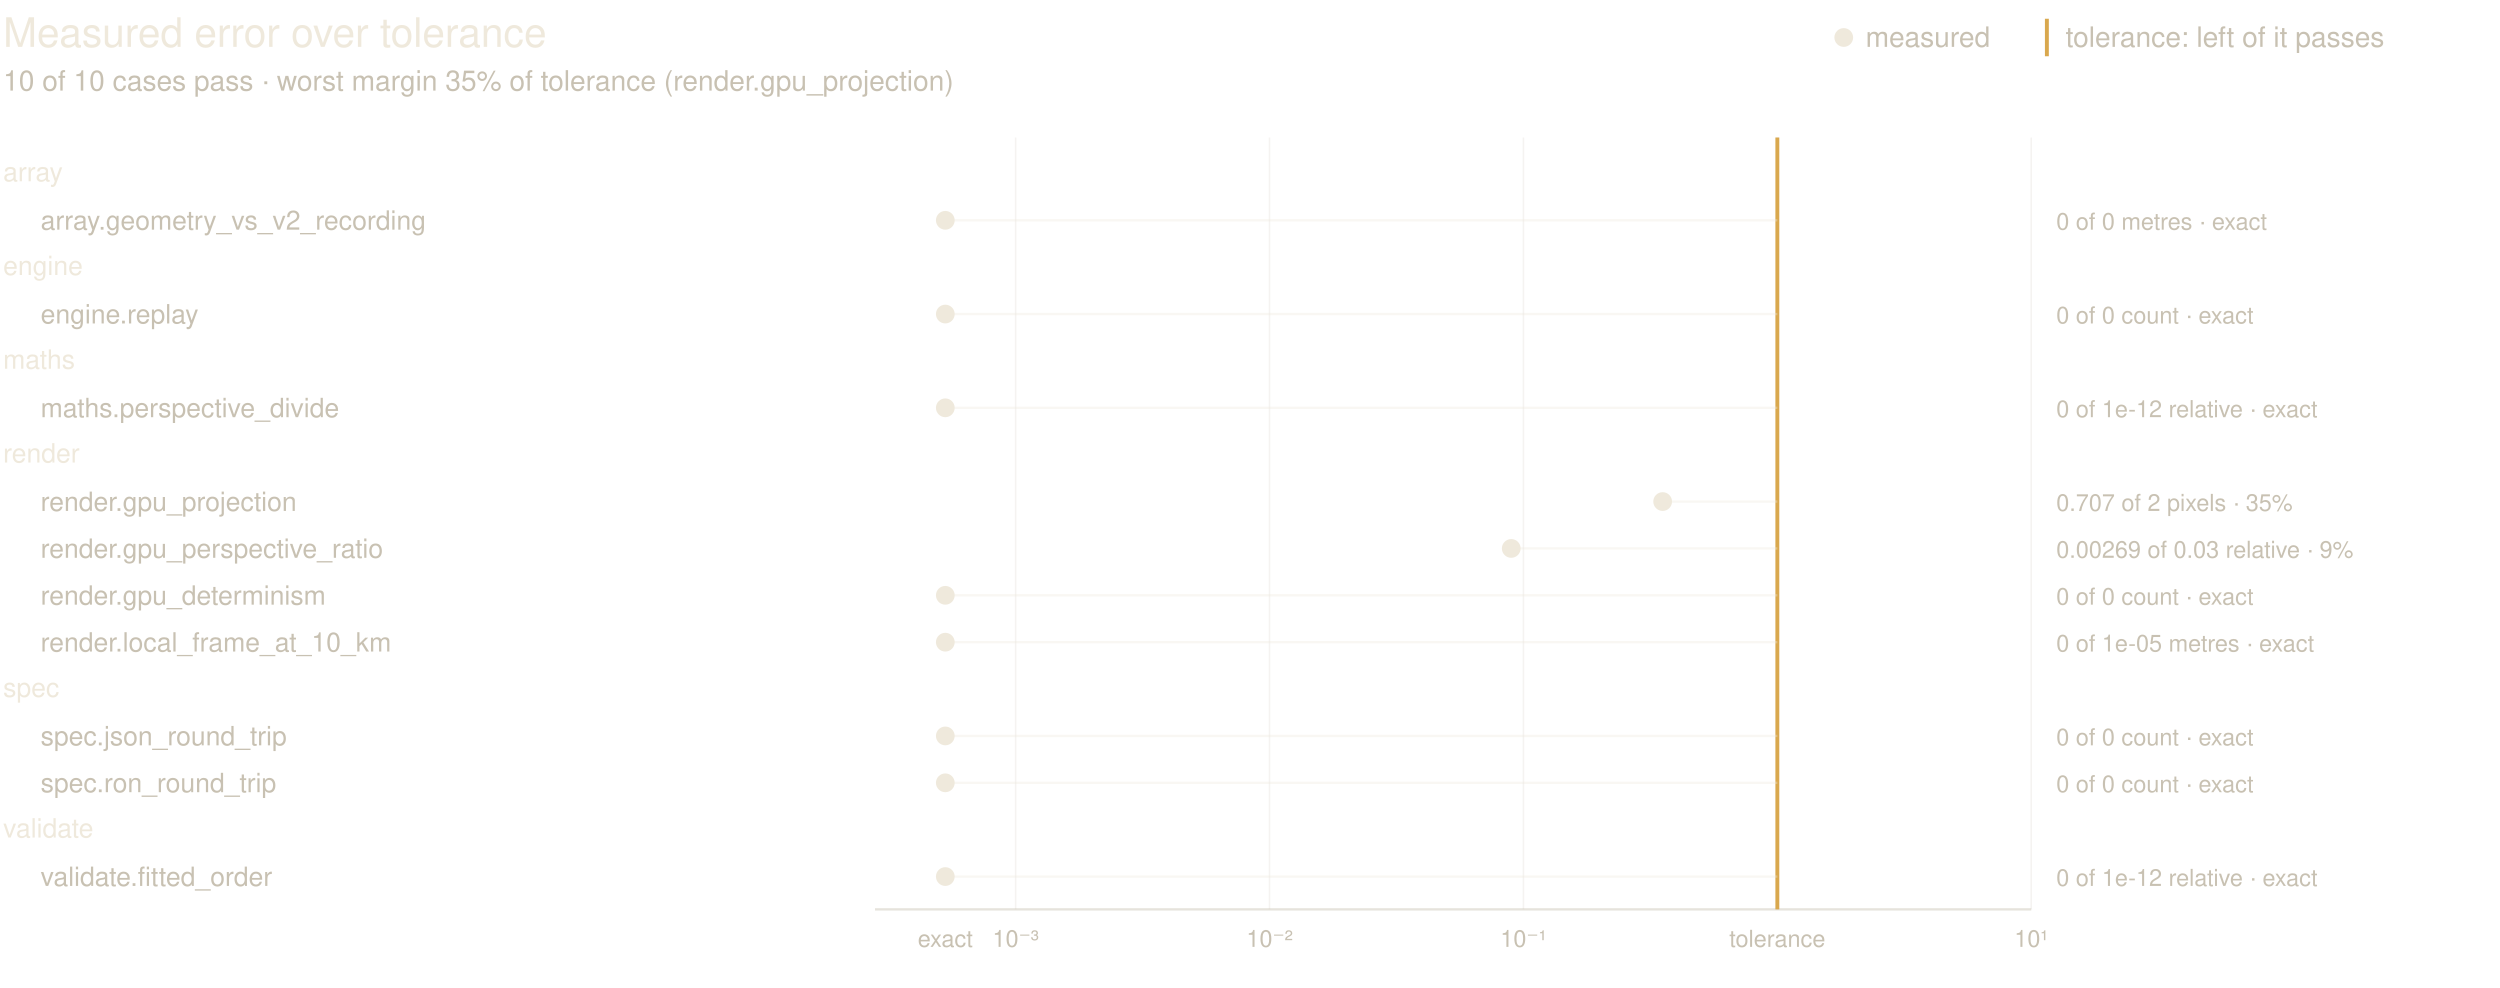
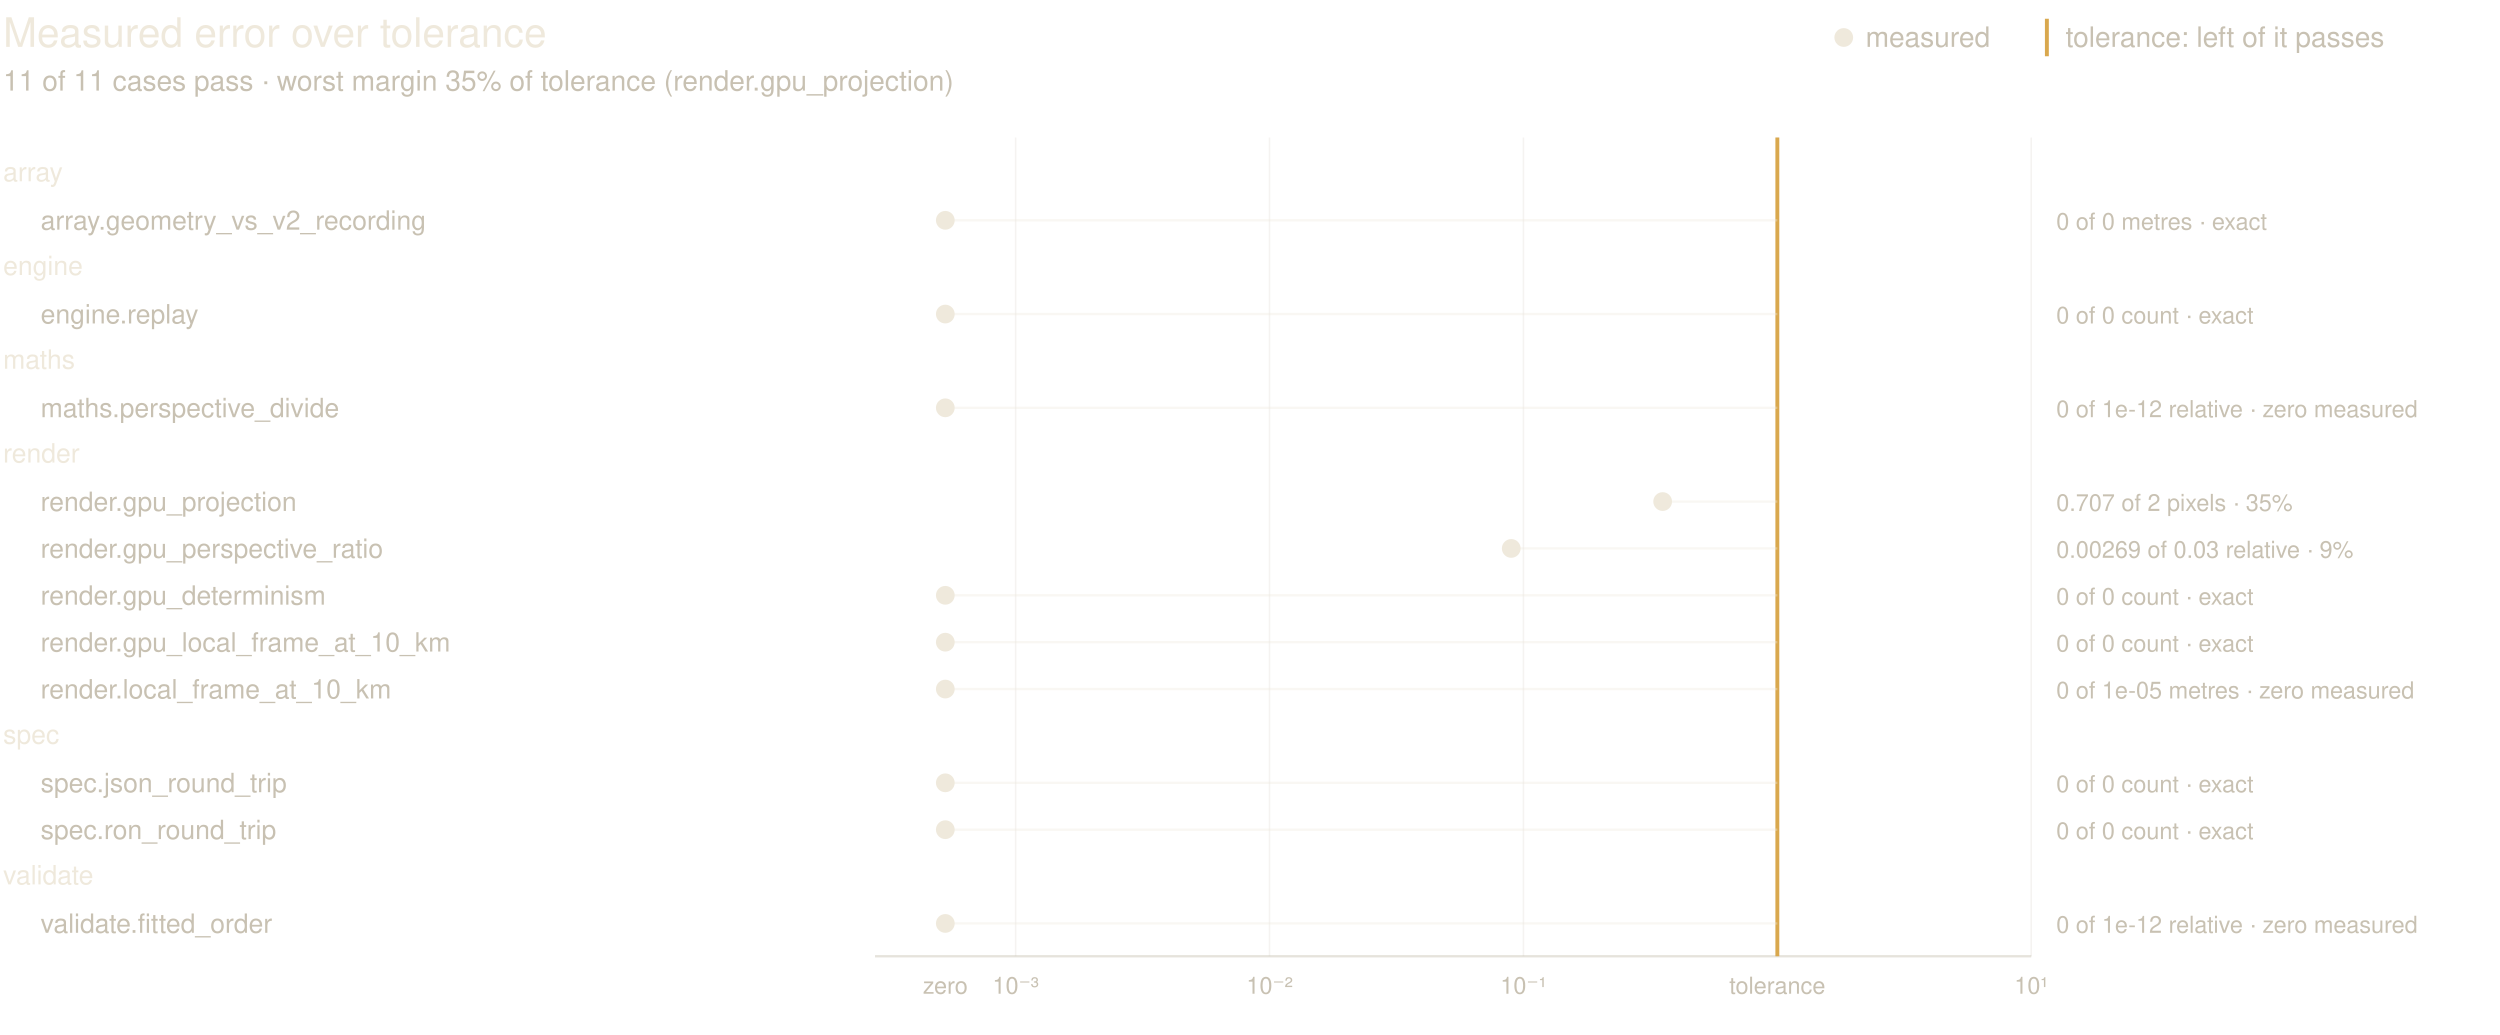
- <svg xmlns="http://www.w3.org/2000/svg" viewBox="0 0 1600 632" width="1600" height="632" role="img" aria-label="Each validation case's measured error as a fraction of its tolerance, on a log scale">
+ <svg xmlns="http://www.w3.org/2000/svg" viewBox="0 0 1600 662" width="1600" height="662" role="img" aria-label="Each validation case's measured error as a fraction of its tolerance, on a log scale">
  <style>.t{fill:#efe9dc;font-family:'Helvetica Neue',Helvetica,Arial,'Liberation Sans',Arimo,'Nimbus Sans','DejaVu Sans',sans-serif}.m{fill:#c8c1b2}.w{fill:#c8c1b2}.axis{stroke:#c8c1b2;stroke-opacity:0.45;stroke-width:1.5;fill:none}.grid{stroke:#c8c1b2;stroke-opacity:0.18;stroke-width:1}.dot{fill:#efe9dc}.ring{fill:none;stroke:#efe9dc;stroke-width:2}.line{stroke:#efe9dc;stroke-width:2;fill:none;stroke-linejoin:round}.thin{stroke:#efe9dc;stroke-opacity:0.35;stroke-width:1.5;fill:none}.tol{stroke:#d9a84e;stroke-width:2.5;fill:none}.tolfill{fill:#d9a84e}.dash{stroke:#d9a84e;stroke-width:2;stroke-dasharray:6 5;fill:none}</style>
  <text class="t" x="2.0" y="30.0" font-size="26" font-weight="500" text-anchor="start">Measured error over tolerance</text>
-   <text class="t m" x="2.0" y="58.0" font-size="18" font-weight="400" text-anchor="start">10 of 10 cases pass · worst margin 35% of tolerance (render.gpu_projection)</text>
+   <text class="t m" x="2.0" y="58.0" font-size="18" font-weight="400" text-anchor="start">11 of 11 cases pass · worst margin 35% of tolerance (render.gpu_projection)</text>
  <circle class="dot" cx="1180" cy="24" r="6" />
  <text class="t m" x="1194.0" y="30.0" font-size="18" font-weight="400" text-anchor="start">measured</text>
  <line class="tol" x1="1310" y1="12" x2="1310" y2="36" />
  <text class="t m" x="1322.0" y="30.0" font-size="18" font-weight="400" text-anchor="start">tolerance: left of it passes</text>
-   <line class="grid" x1="650.0" y1="88" x2="650.0" y2="582" />
-   <text class="t w" x="650.0" y="606.0" font-size="15" font-weight="400" text-anchor="middle">10⁻³</text>
-   <line class="grid" x1="812.5" y1="88" x2="812.5" y2="582" />
-   <text class="t w" x="812.5" y="606.0" font-size="15" font-weight="400" text-anchor="middle">10⁻²</text>
-   <line class="grid" x1="975.0" y1="88" x2="975.0" y2="582" />
-   <text class="t w" x="975.0" y="606.0" font-size="15" font-weight="400" text-anchor="middle">10⁻¹</text>
-   <line class="grid" x1="1137.5" y1="88" x2="1137.5" y2="582" />
-   <text class="t w" x="1137.5" y="606.0" font-size="15" font-weight="400" text-anchor="middle">tolerance</text>
-   <line class="grid" x1="1300.0" y1="88" x2="1300.0" y2="582" />
-   <text class="t w" x="1300.0" y="606.0" font-size="15" font-weight="400" text-anchor="middle">10¹</text>
-   <text class="t w" x="605.0" y="606.0" font-size="15" font-weight="400" text-anchor="middle">exact</text>
-   <line class="axis" x1="560" y1="582" x2="1300" y2="582" />
-   <line class="tol" x1="1137.5" y1="88" x2="1137.5" y2="582" />
+   <line class="grid" x1="650.0" y1="88" x2="650.0" y2="612" />
+   <text class="t w" x="650.0" y="636.0" font-size="15" font-weight="400" text-anchor="middle">10⁻³</text>
+   <line class="grid" x1="812.5" y1="88" x2="812.5" y2="612" />
+   <text class="t w" x="812.5" y="636.0" font-size="15" font-weight="400" text-anchor="middle">10⁻²</text>
+   <line class="grid" x1="975.0" y1="88" x2="975.0" y2="612" />
+   <text class="t w" x="975.0" y="636.0" font-size="15" font-weight="400" text-anchor="middle">10⁻¹</text>
+   <line class="grid" x1="1137.5" y1="88" x2="1137.5" y2="612" />
+   <text class="t w" x="1137.5" y="636.0" font-size="15" font-weight="400" text-anchor="middle">tolerance</text>
+   <line class="grid" x1="1300.0" y1="88" x2="1300.0" y2="612" />
+   <text class="t w" x="1300.0" y="636.0" font-size="15" font-weight="400" text-anchor="middle">10¹</text>
+   <text class="t w" x="605.0" y="636.0" font-size="15" font-weight="400" text-anchor="middle">zero</text>
+   <line class="axis" x1="560" y1="612" x2="1300" y2="612" />
+   <line class="tol" x1="1137.5" y1="88" x2="1137.5" y2="612" />
  <text class="t" x="2.0" y="116.0" font-size="17" font-weight="500" text-anchor="start">array</text>
  <text class="t m" x="26.0" y="147.0" font-size="17" font-weight="400" text-anchor="start">array.geometry_vs_v2_recording</text>
  <line class="thin" x1="605.0" y1="141.0" x2="1137.5" y2="141.0" />
  <circle class="dot" cx="605.0" cy="141.0" r="6" />
  <text class="t m" x="1316.0" y="147.0" font-size="15" font-weight="400" text-anchor="start">0 of 0 metres · exact</text>
  <text class="t" x="2.0" y="176.0" font-size="17" font-weight="500" text-anchor="start">engine</text>
  <text class="t m" x="26.0" y="207.0" font-size="17" font-weight="400" text-anchor="start">engine.replay</text>
  <line class="thin" x1="605.0" y1="201.0" x2="1137.5" y2="201.0" />
  <circle class="dot" cx="605.0" cy="201.0" r="6" />
  <text class="t m" x="1316.0" y="207.0" font-size="15" font-weight="400" text-anchor="start">0 of 0 count · exact</text>
  <text class="t" x="2.0" y="236.0" font-size="17" font-weight="500" text-anchor="start">maths</text>
  <text class="t m" x="26.0" y="267.0" font-size="17" font-weight="400" text-anchor="start">maths.perspective_divide</text>
  <line class="thin" x1="605.0" y1="261.0" x2="1137.5" y2="261.0" />
  <circle class="dot" cx="605.0" cy="261.0" r="6" />
-   <text class="t m" x="1316.0" y="267.0" font-size="15" font-weight="400" text-anchor="start">0 of 1e-12 relative · exact</text>
+   <text class="t m" x="1316.0" y="267.0" font-size="15" font-weight="400" text-anchor="start">0 of 1e-12 relative · zero measured</text>
  <text class="t" x="2.0" y="296.0" font-size="17" font-weight="500" text-anchor="start">render</text>
  <text class="t m" x="26.0" y="327.0" font-size="17" font-weight="400" text-anchor="start">render.gpu_projection</text>
  <line class="thin" x1="1064.1" y1="321.0" x2="1137.5" y2="321.0" />
  <circle class="dot" cx="1064.1" cy="321.0" r="6" />
  <text class="t m" x="1316.0" y="327.0" font-size="15" font-weight="400" text-anchor="start">0.707 of 2 pixels · 35%</text>
  <text class="t m" x="26.0" y="357.0" font-size="17" font-weight="400" text-anchor="start">render.gpu_perspective_ratio</text>
  <line class="thin" x1="967.2" y1="351.0" x2="1137.5" y2="351.0" />
  <circle class="dot" cx="967.2" cy="351.0" r="6" />
  <text class="t m" x="1316.0" y="357.0" font-size="15" font-weight="400" text-anchor="start">0.00269 of 0.03 relative · 9%</text>
  <text class="t m" x="26.0" y="387.0" font-size="17" font-weight="400" text-anchor="start">render.gpu_determinism</text>
  <line class="thin" x1="605.0" y1="381.0" x2="1137.5" y2="381.0" />
  <circle class="dot" cx="605.0" cy="381.0" r="6" />
  <text class="t m" x="1316.0" y="387.0" font-size="15" font-weight="400" text-anchor="start">0 of 0 count · exact</text>
-   <text class="t m" x="26.0" y="417.0" font-size="17" font-weight="400" text-anchor="start">render.local_frame_at_10_km</text>
+   <text class="t m" x="26.0" y="417.0" font-size="17" font-weight="400" text-anchor="start">render.gpu_local_frame_at_10_km</text>
  <line class="thin" x1="605.0" y1="411.0" x2="1137.5" y2="411.0" />
  <circle class="dot" cx="605.0" cy="411.0" r="6" />
-   <text class="t m" x="1316.0" y="417.0" font-size="15" font-weight="400" text-anchor="start">0 of 1e-05 metres · exact</text>
-   <text class="t" x="2.0" y="446.0" font-size="17" font-weight="500" text-anchor="start">spec</text>
-   <text class="t m" x="26.0" y="477.0" font-size="17" font-weight="400" text-anchor="start">spec.json_round_trip</text>
-   <line class="thin" x1="605.0" y1="471.0" x2="1137.5" y2="471.0" />
-   <circle class="dot" cx="605.0" cy="471.0" r="6" />
-   <text class="t m" x="1316.0" y="477.0" font-size="15" font-weight="400" text-anchor="start">0 of 0 count · exact</text>
-   <text class="t m" x="26.0" y="507.0" font-size="17" font-weight="400" text-anchor="start">spec.ron_round_trip</text>
+   <text class="t m" x="1316.0" y="417.0" font-size="15" font-weight="400" text-anchor="start">0 of 0 count · exact</text>
+   <text class="t m" x="26.0" y="447.0" font-size="17" font-weight="400" text-anchor="start">render.local_frame_at_10_km</text>
+   <line class="thin" x1="605.0" y1="441.0" x2="1137.5" y2="441.0" />
+   <circle class="dot" cx="605.0" cy="441.0" r="6" />
+   <text class="t m" x="1316.0" y="447.0" font-size="15" font-weight="400" text-anchor="start">0 of 1e-05 metres · zero measured</text>
+   <text class="t" x="2.0" y="476.0" font-size="17" font-weight="500" text-anchor="start">spec</text>
+   <text class="t m" x="26.0" y="507.0" font-size="17" font-weight="400" text-anchor="start">spec.json_round_trip</text>
  <line class="thin" x1="605.0" y1="501.0" x2="1137.5" y2="501.0" />
  <circle class="dot" cx="605.0" cy="501.0" r="6" />
  <text class="t m" x="1316.0" y="507.0" font-size="15" font-weight="400" text-anchor="start">0 of 0 count · exact</text>
-   <text class="t" x="2.0" y="536.0" font-size="17" font-weight="500" text-anchor="start">validate</text>
-   <text class="t m" x="26.0" y="567.0" font-size="17" font-weight="400" text-anchor="start">validate.fitted_order</text>
-   <line class="thin" x1="605.0" y1="561.0" x2="1137.5" y2="561.0" />
-   <circle class="dot" cx="605.0" cy="561.0" r="6" />
-   <text class="t m" x="1316.0" y="567.0" font-size="15" font-weight="400" text-anchor="start">0 of 1e-12 relative · exact</text>
+   <text class="t m" x="26.0" y="537.0" font-size="17" font-weight="400" text-anchor="start">spec.ron_round_trip</text>
+   <line class="thin" x1="605.0" y1="531.0" x2="1137.5" y2="531.0" />
+   <circle class="dot" cx="605.0" cy="531.0" r="6" />
+   <text class="t m" x="1316.0" y="537.0" font-size="15" font-weight="400" text-anchor="start">0 of 0 count · exact</text>
+   <text class="t" x="2.0" y="566.0" font-size="17" font-weight="500" text-anchor="start">validate</text>
+   <text class="t m" x="26.0" y="597.0" font-size="17" font-weight="400" text-anchor="start">validate.fitted_order</text>
+   <line class="thin" x1="605.0" y1="591.0" x2="1137.5" y2="591.0" />
+   <circle class="dot" cx="605.0" cy="591.0" r="6" />
+   <text class="t m" x="1316.0" y="597.0" font-size="15" font-weight="400" text-anchor="start">0 of 1e-12 relative · zero measured</text>
</svg>
